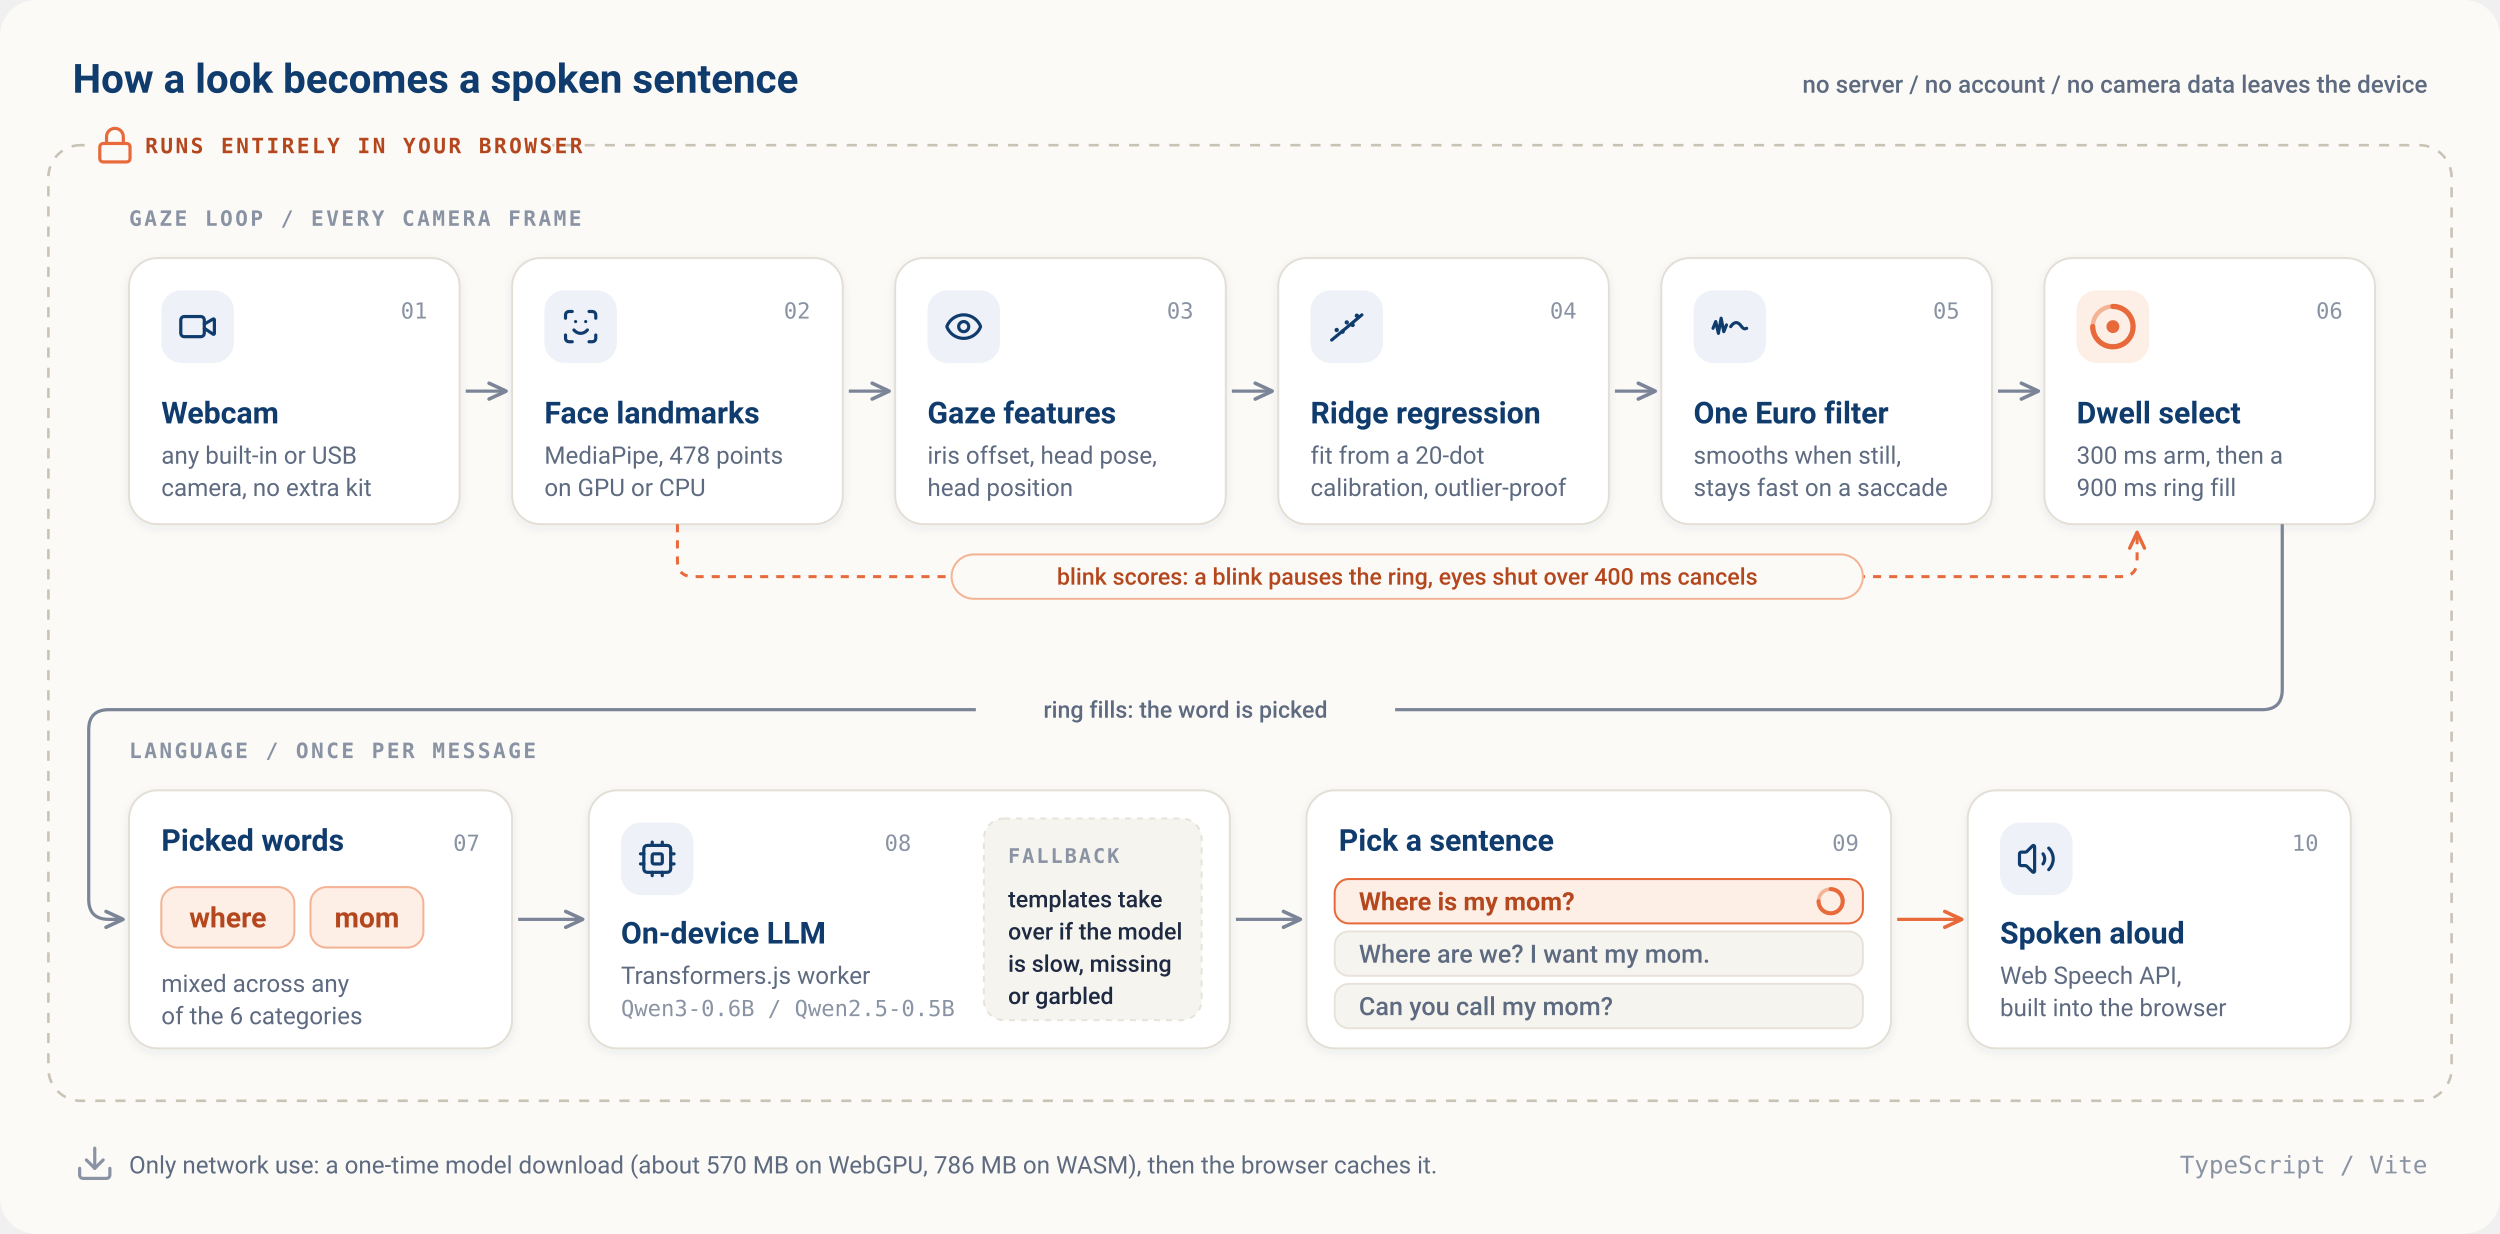
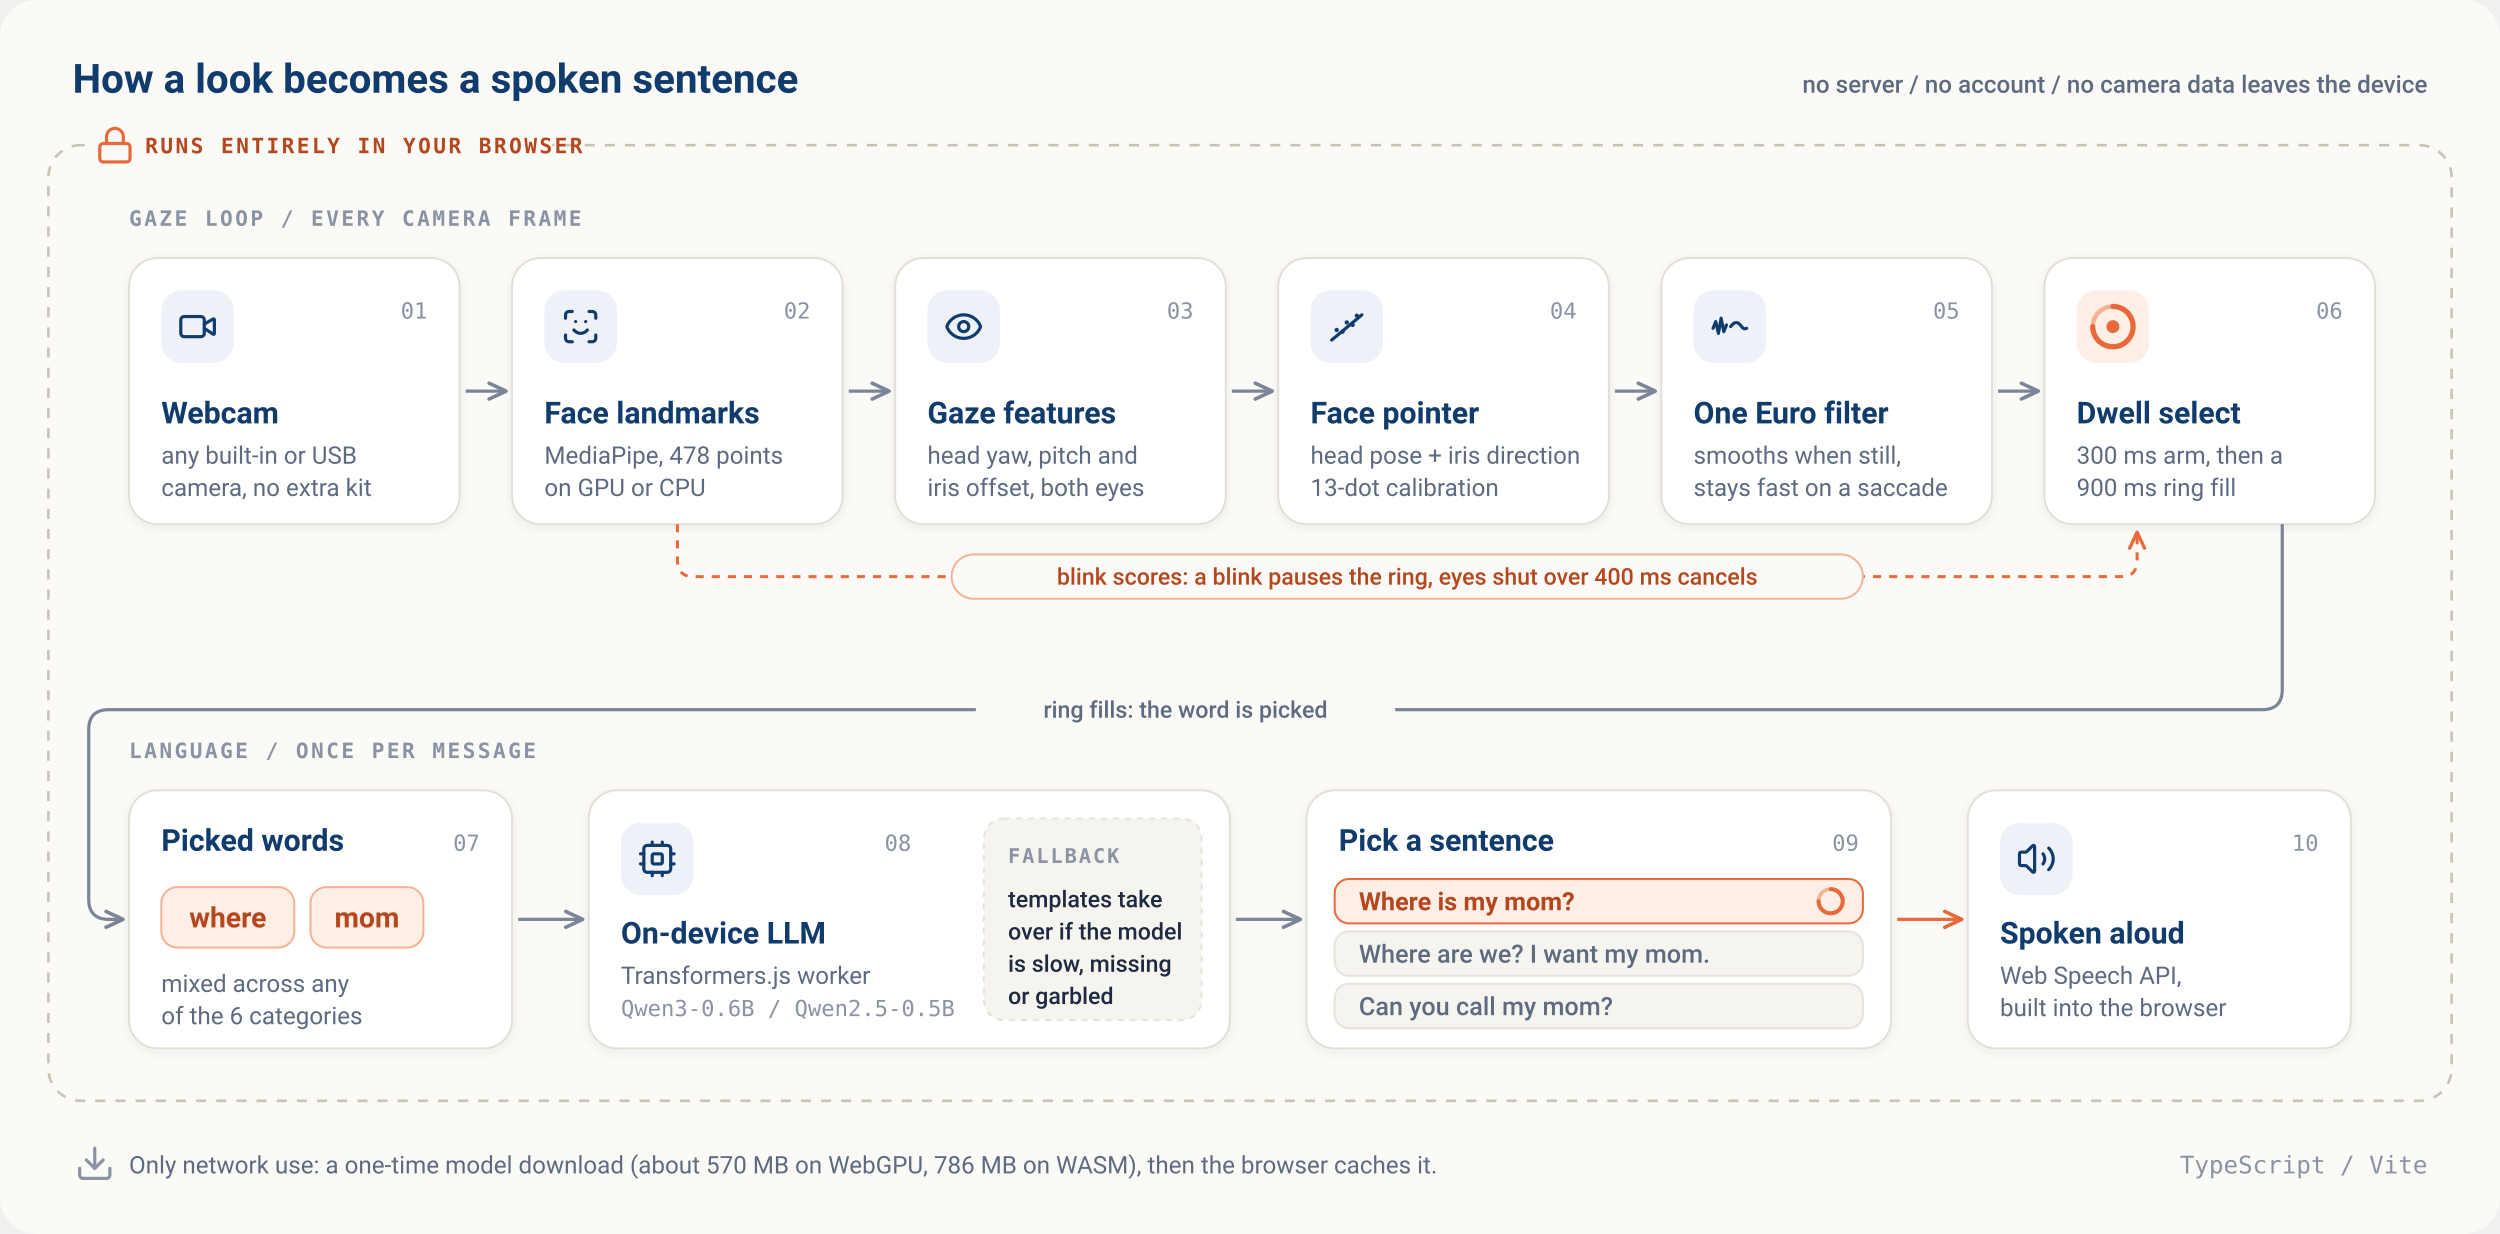
- <svg xmlns="http://www.w3.org/2000/svg" viewBox="0 0 1240 612" width="1240" height="612" role="img" aria-label="EyeTalk pipeline: webcam, MediaPipe face landmarks, gaze features, ridge regression, One Euro filter and dwell selection pick words; an on-device language model turns them into sentences that the Web Speech API speaks.">
+ <svg xmlns="http://www.w3.org/2000/svg" viewBox="0 0 1240 612" width="1240" height="612" role="img" aria-label="EyeTalk pipeline: webcam, MediaPipe face landmarks, head pose and iris features, a five-dot face pointer, One Euro filter and dwell selection pick words; an on-device language model turns them into sentences that the Web Speech API speaks.">
  <defs>
    <marker id="ah" viewBox="0 0 10 10" refX="8.5" refY="5" markerWidth="7" markerHeight="7" orient="auto-start-reverse">
      <path d="M1 1.5 8.5 5 1 8.5" fill="none" stroke="#7b8597" stroke-width="1.6" stroke-linecap="round" stroke-linejoin="round" />
    </marker>
    <marker id="aha" viewBox="0 0 10 10" refX="8.5" refY="5" markerWidth="7" markerHeight="7" orient="auto-start-reverse">
      <path d="M1 1.5 8.5 5 1 8.5" fill="none" stroke="#e8693a" stroke-width="1.6" stroke-linecap="round" stroke-linejoin="round" />
    </marker>
    <filter id="sh" x="-10%" y="-10%" width="120%" height="140%">
      <feDropShadow dx="0" dy="1.5" stdDeviation="2.5" flood-color="#103b6d" flood-opacity="0.07" />
    </filter>
  </defs>
  <rect width="1240" height="612" rx="18" fill="#fbfaf7" />
  <text x="36" y="46" font-family="-apple-system, BlinkMacSystemFont, 'SF Pro Text', 'Segoe UI', system-ui, Roboto, Helvetica, Arial, sans-serif" font-size="20" font-weight="700" fill="#103b6d" text-anchor="start">How a look becomes a spoken sentence</text>
  <text x="1204" y="46" font-family="-apple-system, BlinkMacSystemFont, 'SF Pro Text', 'Segoe UI', system-ui, Roboto, Helvetica, Arial, sans-serif" font-size="12" font-weight="500" fill="#5d6a80" text-anchor="end">no server  /  no account  /  no camera data leaves the device</text>
  <rect x="24" y="72" width="1192" height="474" rx="16" fill="none" stroke="#c9c3b6" stroke-width="1.3" stroke-dasharray="5 5" />
  <rect x="42" y="61" width="232" height="22" rx="11" fill="#fbfaf7" />
  <g transform="translate(47.0 62.0) scale(0.8333333)" fill="none" stroke="#e8693a" color="#e8693a" stroke-width="1.9" stroke-linecap="round" stroke-linejoin="round">
    <rect x="3" y="11" width="18" height="11" rx="2" />
    <path d="M7 11V7a5 5 0 0 1 10 0v4" />
  </g>
  <text x="72" y="76" font-family="ui-monospace, SFMono-Regular, 'SF Mono', Menlo, Consolas, monospace" font-size="10.5" font-weight="700" fill="#b4471d" text-anchor="start" letter-spacing="1.2">RUNS ENTIRELY IN YOUR BROWSER</text>
  <text x="64" y="112" font-family="ui-monospace, SFMono-Regular, 'SF Mono', Menlo, Consolas, monospace" font-size="10.5" font-weight="600" fill="#8a93a3" text-anchor="start" letter-spacing="1.2">GAZE LOOP  /  EVERY CAMERA FRAME</text>
  <rect x="64" y="128" width="164" height="132" rx="14" fill="#ffffff" stroke="#e3dfd6" filter="url(#sh)" />
  <rect x="80" y="144" width="36" height="36" rx="10" fill="#eef2f8" />
  <g transform="translate(88.0 152.0) scale(0.8333333)" fill="none" stroke="#103b6d" color="#103b6d" stroke-width="1.9" stroke-linecap="round" stroke-linejoin="round">
    <path d="m16 13 5.2 3.5a.5.5 0 0 0 .8-.4V7.9a.5.5 0 0 0-.8-.4L16 10.5" />
    <rect x="2" y="6" width="14" height="12" rx="2" />
  </g>
  <text x="212" y="158" font-family="ui-monospace, SFMono-Regular, 'SF Mono', Menlo, Consolas, monospace" font-size="11" font-weight="500" fill="#8a93a3" text-anchor="end">01</text>
  <text x="80" y="210" font-family="-apple-system, BlinkMacSystemFont, 'SF Pro Text', 'Segoe UI', system-ui, Roboto, Helvetica, Arial, sans-serif" font-size="15" font-weight="650" fill="#103b6d" text-anchor="start">Webcam</text>
  <text x="80" y="230" font-family="-apple-system, BlinkMacSystemFont, 'SF Pro Text', 'Segoe UI', system-ui, Roboto, Helvetica, Arial, sans-serif" font-size="12" font-weight="400" fill="#5d6a80" text-anchor="start">any built-in or USB</text>
  <text x="80" y="246" font-family="-apple-system, BlinkMacSystemFont, 'SF Pro Text', 'Segoe UI', system-ui, Roboto, Helvetica, Arial, sans-serif" font-size="12" font-weight="400" fill="#5d6a80" text-anchor="start">camera, no extra kit</text>
  <rect x="254" y="128" width="164" height="132" rx="14" fill="#ffffff" stroke="#e3dfd6" filter="url(#sh)" />
  <rect x="270" y="144" width="36" height="36" rx="10" fill="#eef2f8" />
  <g transform="translate(278.0 152.0) scale(0.8333333)" fill="none" stroke="#103b6d" color="#103b6d" stroke-width="1.9" stroke-linecap="round" stroke-linejoin="round">
    <path d="M3 7V5a2 2 0 0 1 2-2h2" />
    <path d="M17 3h2a2 2 0 0 1 2 2v2" />
    <path d="M21 17v2a2 2 0 0 1-2 2h-2" />
    <path d="M7 21H5a2 2 0 0 1-2-2v-2" />
    <path d="M8 14s1.5 2 4 2 4-2 4-2" />
    <path d="M9 9h.01" />
    <path d="M15 9h.01" />
  </g>
  <text x="402" y="158" font-family="ui-monospace, SFMono-Regular, 'SF Mono', Menlo, Consolas, monospace" font-size="11" font-weight="500" fill="#8a93a3" text-anchor="end">02</text>
  <text x="270" y="210" font-family="-apple-system, BlinkMacSystemFont, 'SF Pro Text', 'Segoe UI', system-ui, Roboto, Helvetica, Arial, sans-serif" font-size="15" font-weight="650" fill="#103b6d" text-anchor="start">Face landmarks</text>
  <text x="270" y="230" font-family="-apple-system, BlinkMacSystemFont, 'SF Pro Text', 'Segoe UI', system-ui, Roboto, Helvetica, Arial, sans-serif" font-size="12" font-weight="400" fill="#5d6a80" text-anchor="start">MediaPipe, 478 points</text>
  <text x="270" y="246" font-family="-apple-system, BlinkMacSystemFont, 'SF Pro Text', 'Segoe UI', system-ui, Roboto, Helvetica, Arial, sans-serif" font-size="12" font-weight="400" fill="#5d6a80" text-anchor="start">on GPU or CPU</text>
  <path d="M231 194.0 L251 194.0" stroke="#7b8597" stroke-width="1.6" fill="none" marker-end="url(#ah)" />
  <rect x="444" y="128" width="164" height="132" rx="14" fill="#ffffff" stroke="#e3dfd6" filter="url(#sh)" />
  <rect x="460" y="144" width="36" height="36" rx="10" fill="#eef2f8" />
  <g transform="translate(468.0 152.0) scale(0.8333333)" fill="none" stroke="#103b6d" color="#103b6d" stroke-width="1.9" stroke-linecap="round" stroke-linejoin="round">
    <path d="M2.06 12.35a1 1 0 0 1 0-.7 10.75 10.75 0 0 1 19.88 0 1 1 0 0 1 0 .7 10.75 10.75 0 0 1-19.88 0" />
    <circle cx="12" cy="12" r="3" />
  </g>
  <text x="592" y="158" font-family="ui-monospace, SFMono-Regular, 'SF Mono', Menlo, Consolas, monospace" font-size="11" font-weight="500" fill="#8a93a3" text-anchor="end">03</text>
  <text x="460" y="210" font-family="-apple-system, BlinkMacSystemFont, 'SF Pro Text', 'Segoe UI', system-ui, Roboto, Helvetica, Arial, sans-serif" font-size="15" font-weight="650" fill="#103b6d" text-anchor="start">Gaze features</text>
-   <text x="460" y="230" font-family="-apple-system, BlinkMacSystemFont, 'SF Pro Text', 'Segoe UI', system-ui, Roboto, Helvetica, Arial, sans-serif" font-size="12" font-weight="400" fill="#5d6a80" text-anchor="start">iris offset, head pose,</text>
-   <text x="460" y="246" font-family="-apple-system, BlinkMacSystemFont, 'SF Pro Text', 'Segoe UI', system-ui, Roboto, Helvetica, Arial, sans-serif" font-size="12" font-weight="400" fill="#5d6a80" text-anchor="start">head position</text>
+   <text x="460" y="230" font-family="-apple-system, BlinkMacSystemFont, 'SF Pro Text', 'Segoe UI', system-ui, Roboto, Helvetica, Arial, sans-serif" font-size="12" font-weight="400" fill="#5d6a80" text-anchor="start">head yaw, pitch and</text>
+   <text x="460" y="246" font-family="-apple-system, BlinkMacSystemFont, 'SF Pro Text', 'Segoe UI', system-ui, Roboto, Helvetica, Arial, sans-serif" font-size="12" font-weight="400" fill="#5d6a80" text-anchor="start">iris offset, both eyes</text>
  <path d="M421 194.0 L441 194.0" stroke="#7b8597" stroke-width="1.6" fill="none" marker-end="url(#ah)" />
  <rect x="634" y="128" width="164" height="132" rx="14" fill="#ffffff" stroke="#e3dfd6" filter="url(#sh)" />
  <rect x="650" y="144" width="36" height="36" rx="10" fill="#eef2f8" />
  <g transform="translate(658.0 152.0) scale(0.8333333)" fill="none" stroke="#103b6d" color="#103b6d" stroke-width="1.9" stroke-linecap="round" stroke-linejoin="round">
    <path d="M3 20 21 5" />
    <circle cx="6" cy="14" r="1.3" fill="currentColor" stroke="none" />
    <circle cx="9.5" cy="15" r="1.3" fill="currentColor" stroke="none" />
    <circle cx="12" cy="9.5" r="1.3" fill="currentColor" stroke="none" />
    <circle cx="15.5" cy="11" r="1.3" fill="currentColor" stroke="none" />
    <circle cx="18" cy="5.5" r="1.3" fill="currentColor" stroke="none" />
  </g>
  <text x="782" y="158" font-family="ui-monospace, SFMono-Regular, 'SF Mono', Menlo, Consolas, monospace" font-size="11" font-weight="500" fill="#8a93a3" text-anchor="end">04</text>
-   <text x="650" y="210" font-family="-apple-system, BlinkMacSystemFont, 'SF Pro Text', 'Segoe UI', system-ui, Roboto, Helvetica, Arial, sans-serif" font-size="15" font-weight="650" fill="#103b6d" text-anchor="start">Ridge regression</text>
-   <text x="650" y="230" font-family="-apple-system, BlinkMacSystemFont, 'SF Pro Text', 'Segoe UI', system-ui, Roboto, Helvetica, Arial, sans-serif" font-size="12" font-weight="400" fill="#5d6a80" text-anchor="start">fit from a 20-dot</text>
-   <text x="650" y="246" font-family="-apple-system, BlinkMacSystemFont, 'SF Pro Text', 'Segoe UI', system-ui, Roboto, Helvetica, Arial, sans-serif" font-size="12" font-weight="400" fill="#5d6a80" text-anchor="start">calibration, outlier-proof</text>
+   <text x="650" y="210" font-family="-apple-system, BlinkMacSystemFont, 'SF Pro Text', 'Segoe UI', system-ui, Roboto, Helvetica, Arial, sans-serif" font-size="15" font-weight="650" fill="#103b6d" text-anchor="start">Face pointer</text>
+   <text x="650" y="230" font-family="-apple-system, BlinkMacSystemFont, 'SF Pro Text', 'Segoe UI', system-ui, Roboto, Helvetica, Arial, sans-serif" font-size="12" font-weight="400" fill="#5d6a80" text-anchor="start">head pose + iris direction</text>
+   <text x="650" y="246" font-family="-apple-system, BlinkMacSystemFont, 'SF Pro Text', 'Segoe UI', system-ui, Roboto, Helvetica, Arial, sans-serif" font-size="12" font-weight="400" fill="#5d6a80" text-anchor="start">13-dot calibration</text>
  <path d="M611 194.0 L631 194.0" stroke="#7b8597" stroke-width="1.6" fill="none" marker-end="url(#ah)" />
  <rect x="824" y="128" width="164" height="132" rx="14" fill="#ffffff" stroke="#e3dfd6" filter="url(#sh)" />
  <rect x="840" y="144" width="36" height="36" rx="10" fill="#eef2f8" />
  <g transform="translate(848.0 152.0) scale(0.8333333)" fill="none" stroke="#103b6d" color="#103b6d" stroke-width="1.9" stroke-linecap="round" stroke-linejoin="round">
    <path d="M2 13l1.6-4 1.6 7 1.6-9 1.6 8 1.6-4" />
    <path d="M12.5 12c2.2-3.2 4.3-3.2 6.5 0 .9 1.3 1.9 1.6 3 1" />
  </g>
  <text x="972" y="158" font-family="ui-monospace, SFMono-Regular, 'SF Mono', Menlo, Consolas, monospace" font-size="11" font-weight="500" fill="#8a93a3" text-anchor="end">05</text>
  <text x="840" y="210" font-family="-apple-system, BlinkMacSystemFont, 'SF Pro Text', 'Segoe UI', system-ui, Roboto, Helvetica, Arial, sans-serif" font-size="15" font-weight="650" fill="#103b6d" text-anchor="start">One Euro filter</text>
  <text x="840" y="230" font-family="-apple-system, BlinkMacSystemFont, 'SF Pro Text', 'Segoe UI', system-ui, Roboto, Helvetica, Arial, sans-serif" font-size="12" font-weight="400" fill="#5d6a80" text-anchor="start">smooths when still,</text>
  <text x="840" y="246" font-family="-apple-system, BlinkMacSystemFont, 'SF Pro Text', 'Segoe UI', system-ui, Roboto, Helvetica, Arial, sans-serif" font-size="12" font-weight="400" fill="#5d6a80" text-anchor="start">stays fast on a saccade</text>
  <path d="M801 194.0 L821 194.0" stroke="#7b8597" stroke-width="1.6" fill="none" marker-end="url(#ah)" />
  <rect x="1014" y="128" width="164" height="132" rx="14" fill="#ffffff" stroke="#e3dfd6" filter="url(#sh)" />
  <rect x="1030" y="144" width="36" height="36" rx="10" fill="#fdeee6" />
  <circle cx="1048" cy="162" r="10" fill="none" stroke="#f4b394" stroke-width="2.2" />
  <path d="M1048 152 A10 10 0 1 1 1038 162" fill="none" stroke="#e8693a" stroke-width="2.6" stroke-linecap="round" />
  <circle cx="1048" cy="162" r="3.2" fill="#e8693a" />
  <text x="1162" y="158" font-family="ui-monospace, SFMono-Regular, 'SF Mono', Menlo, Consolas, monospace" font-size="11" font-weight="500" fill="#8a93a3" text-anchor="end">06</text>
  <text x="1030" y="210" font-family="-apple-system, BlinkMacSystemFont, 'SF Pro Text', 'Segoe UI', system-ui, Roboto, Helvetica, Arial, sans-serif" font-size="15" font-weight="650" fill="#103b6d" text-anchor="start">Dwell select</text>
  <text x="1030" y="230" font-family="-apple-system, BlinkMacSystemFont, 'SF Pro Text', 'Segoe UI', system-ui, Roboto, Helvetica, Arial, sans-serif" font-size="12" font-weight="400" fill="#5d6a80" text-anchor="start">300 ms arm, then a</text>
  <text x="1030" y="246" font-family="-apple-system, BlinkMacSystemFont, 'SF Pro Text', 'Segoe UI', system-ui, Roboto, Helvetica, Arial, sans-serif" font-size="12" font-weight="400" fill="#5d6a80" text-anchor="start">900 ms ring fill</text>
  <path d="M991 194.0 L1011 194.0" stroke="#7b8597" stroke-width="1.6" fill="none" marker-end="url(#ah)" />
  <path d="M336.0 260 V278 Q336.0 286 344.0 286 H1052 Q1060 286 1060 278 V264" fill="none" stroke="#e8693a" stroke-width="1.5" stroke-dasharray="4 4" marker-end="url(#aha)" />
  <rect x="472.0" y="275" width="452" height="22" rx="11" fill="#fbfaf7" stroke="#f4b394" />
  <text x="698.0" y="290" font-family="-apple-system, BlinkMacSystemFont, 'SF Pro Text', 'Segoe UI', system-ui, Roboto, Helvetica, Arial, sans-serif" font-size="11.5" font-weight="500" fill="#b4471d" text-anchor="middle">blink scores: a blink pauses the ring, eyes shut over 400 ms cancels</text>
  <text x="64" y="376" font-family="ui-monospace, SFMono-Regular, 'SF Mono', Menlo, Consolas, monospace" font-size="10.5" font-weight="600" fill="#8a93a3" text-anchor="start" letter-spacing="1.2">LANGUAGE  /  ONCE PER MESSAGE</text>
  <path d="M1132 260 V342 Q1132 352 1122 352 H54 Q44 352 44 362 V446.0 Q44 456.0 54 456.0 H61" fill="none" stroke="#7b8597" stroke-width="1.6" marker-end="url(#ah)" />
  <rect x="484.0" y="341" width="208" height="22" rx="11" fill="#fbfaf7" />
  <text x="588.0" y="356" font-family="-apple-system, BlinkMacSystemFont, 'SF Pro Text', 'Segoe UI', system-ui, Roboto, Helvetica, Arial, sans-serif" font-size="11.5" font-weight="500" fill="#5d6a80" text-anchor="middle">ring fills: the word is picked</text>
  <rect x="64" y="392" width="190" height="128" rx="14" fill="#ffffff" stroke="#e3dfd6" filter="url(#sh)" />
  <text x="238" y="422" font-family="ui-monospace, SFMono-Regular, 'SF Mono', Menlo, Consolas, monospace" font-size="11" font-weight="500" fill="#8a93a3" text-anchor="end">07</text>
  <text x="80" y="422" font-family="-apple-system, BlinkMacSystemFont, 'SF Pro Text', 'Segoe UI', system-ui, Roboto, Helvetica, Arial, sans-serif" font-size="15" font-weight="650" fill="#103b6d" text-anchor="start">Picked words</text>
  <rect x="80" y="440" width="66" height="30" rx="8" fill="#fdeee6" stroke="#f4b394" />
  <text x="113.0" y="460" font-family="-apple-system, BlinkMacSystemFont, 'SF Pro Text', 'Segoe UI', system-ui, Roboto, Helvetica, Arial, sans-serif" font-size="14" font-weight="600" fill="#b4471d" text-anchor="middle">where</text>
  <rect x="154" y="440" width="56" height="30" rx="8" fill="#fdeee6" stroke="#f4b394" />
  <text x="182.0" y="460" font-family="-apple-system, BlinkMacSystemFont, 'SF Pro Text', 'Segoe UI', system-ui, Roboto, Helvetica, Arial, sans-serif" font-size="14" font-weight="600" fill="#b4471d" text-anchor="middle">mom</text>
  <text x="80" y="492" font-family="-apple-system, BlinkMacSystemFont, 'SF Pro Text', 'Segoe UI', system-ui, Roboto, Helvetica, Arial, sans-serif" font-size="12" font-weight="400" fill="#5d6a80" text-anchor="start">mixed across any</text>
  <text x="80" y="508" font-family="-apple-system, BlinkMacSystemFont, 'SF Pro Text', 'Segoe UI', system-ui, Roboto, Helvetica, Arial, sans-serif" font-size="12" font-weight="400" fill="#5d6a80" text-anchor="start">of the 6 categories</text>
  <path d="M257 456.0 L289 456.0" stroke="#7b8597" stroke-width="1.6" fill="none" marker-end="url(#ah)" />
  <rect x="292" y="392" width="318" height="128" rx="14" fill="#ffffff" stroke="#e3dfd6" filter="url(#sh)" />
  <rect x="308" y="408" width="36" height="36" rx="10" fill="#eef2f8" />
  <g transform="translate(316.0 416.0) scale(0.8333333)" fill="none" stroke="#103b6d" color="#103b6d" stroke-width="1.9" stroke-linecap="round" stroke-linejoin="round">
    <rect x="4" y="4" width="16" height="16" rx="2" />
    <rect x="9" y="9" width="6" height="6" rx="1" />
    <path d="M15 2v2" />
    <path d="M15 20v2" />
    <path d="M2 15h2" />
    <path d="M2 9h2" />
    <path d="M20 15h2" />
    <path d="M20 9h2" />
    <path d="M9 2v2" />
    <path d="M9 20v2" />
  </g>
  <text x="452" y="422" font-family="ui-monospace, SFMono-Regular, 'SF Mono', Menlo, Consolas, monospace" font-size="11" font-weight="500" fill="#8a93a3" text-anchor="end">08</text>
  <text x="308" y="468" font-family="-apple-system, BlinkMacSystemFont, 'SF Pro Text', 'Segoe UI', system-ui, Roboto, Helvetica, Arial, sans-serif" font-size="15" font-weight="650" fill="#103b6d" text-anchor="start">On-device LLM</text>
  <text x="308" y="488" font-family="-apple-system, BlinkMacSystemFont, 'SF Pro Text', 'Segoe UI', system-ui, Roboto, Helvetica, Arial, sans-serif" font-size="12" font-weight="400" fill="#5d6a80" text-anchor="start">Transformers.js worker</text>
  <text x="308" y="504" font-family="ui-monospace, SFMono-Regular, 'SF Mono', Menlo, Consolas, monospace" font-size="11" font-weight="400" fill="#8a93a3" text-anchor="start">Qwen3-0.6B / Qwen2.5-0.5B</text>
  <rect x="488" y="406" width="108" height="100" rx="10" fill="#f6f4ef" stroke="#e7e3da" stroke-dasharray="3 3" />
  <text x="500" y="428" font-family="ui-monospace, SFMono-Regular, 'SF Mono', Menlo, Consolas, monospace" font-size="10" font-weight="700" fill="#8a93a3" text-anchor="start" letter-spacing="1">FALLBACK</text>
  <text x="500" y="450" font-family="-apple-system, BlinkMacSystemFont, 'SF Pro Text', 'Segoe UI', system-ui, Roboto, Helvetica, Arial, sans-serif" font-size="11.5" font-weight="500" fill="#1e2942" text-anchor="start">templates take</text>
  <text x="500" y="466" font-family="-apple-system, BlinkMacSystemFont, 'SF Pro Text', 'Segoe UI', system-ui, Roboto, Helvetica, Arial, sans-serif" font-size="11.5" font-weight="500" fill="#1e2942" text-anchor="start">over if the model</text>
  <text x="500" y="482" font-family="-apple-system, BlinkMacSystemFont, 'SF Pro Text', 'Segoe UI', system-ui, Roboto, Helvetica, Arial, sans-serif" font-size="11.5" font-weight="500" fill="#1e2942" text-anchor="start">is slow, missing</text>
  <text x="500" y="498" font-family="-apple-system, BlinkMacSystemFont, 'SF Pro Text', 'Segoe UI', system-ui, Roboto, Helvetica, Arial, sans-serif" font-size="11.5" font-weight="500" fill="#1e2942" text-anchor="start">or garbled</text>
  <path d="M613 456.0 L645 456.0" stroke="#7b8597" stroke-width="1.6" fill="none" marker-end="url(#ah)" />
  <rect x="648" y="392" width="290" height="128" rx="14" fill="#ffffff" stroke="#e3dfd6" filter="url(#sh)" />
  <text x="922" y="422" font-family="ui-monospace, SFMono-Regular, 'SF Mono', Menlo, Consolas, monospace" font-size="11" font-weight="500" fill="#8a93a3" text-anchor="end">09</text>
  <text x="664" y="422" font-family="-apple-system, BlinkMacSystemFont, 'SF Pro Text', 'Segoe UI', system-ui, Roboto, Helvetica, Arial, sans-serif" font-size="15" font-weight="650" fill="#103b6d" text-anchor="start">Pick a sentence</text>
  <rect x="662" y="436" width="262" height="22" rx="7" fill="#fdeee6" stroke="#e8693a" />
  <text x="674" y="451.5" font-family="-apple-system, BlinkMacSystemFont, 'SF Pro Text', 'Segoe UI', system-ui, Roboto, Helvetica, Arial, sans-serif" font-size="12.5" font-weight="650" fill="#b4471d" text-anchor="start">Where is my mom?</text>
  <circle cx="908" cy="447" r="6" fill="none" stroke="#f4b394" stroke-width="1.8" />
  <path d="M908 441 A6 6 0 1 1 902 447" fill="none" stroke="#e8693a" stroke-width="2" stroke-linecap="round" />
  <rect x="662" y="462" width="262" height="22" rx="7" fill="#f6f4ef" stroke="#e7e3da" />
  <text x="674" y="477.5" font-family="-apple-system, BlinkMacSystemFont, 'SF Pro Text', 'Segoe UI', system-ui, Roboto, Helvetica, Arial, sans-serif" font-size="12.5" font-weight="500" fill="#5d6a80" text-anchor="start">Where are we? I want my mom.</text>
  <rect x="662" y="488" width="262" height="22" rx="7" fill="#f6f4ef" stroke="#e7e3da" />
  <text x="674" y="503.5" font-family="-apple-system, BlinkMacSystemFont, 'SF Pro Text', 'Segoe UI', system-ui, Roboto, Helvetica, Arial, sans-serif" font-size="12.5" font-weight="500" fill="#5d6a80" text-anchor="start">Can you call my mom?</text>
  <path d="M941 456.0 L973 456.0" stroke="#e8693a" stroke-width="1.6" fill="none" marker-end="url(#aha)" />
  <rect x="976" y="392" width="190" height="128" rx="14" fill="#ffffff" stroke="#e3dfd6" filter="url(#sh)" />
  <rect x="992" y="408" width="36" height="36" rx="10" fill="#eef2f8" />
  <g transform="translate(1000.0 416.0) scale(0.8333333)" fill="none" stroke="#103b6d" color="#103b6d" stroke-width="1.9" stroke-linecap="round" stroke-linejoin="round">
    <path d="M11 4.7a.7.7 0 0 0-1.2-.5L6.4 7.6a1.4 1.4 0 0 1-1 .4H3a1 1 0 0 0-1 1v6a1 1 0 0 0 1 1h2.4a1.4 1.4 0 0 1 1 .4l3.4 3.4a.7.7 0 0 0 1.2-.5z" />
    <path d="M16 9a5 5 0 0 1 0 6" />
    <path d="M19.4 18.4a9 9 0 0 0 0-12.8" />
  </g>
  <text x="1150" y="422" font-family="ui-monospace, SFMono-Regular, 'SF Mono', Menlo, Consolas, monospace" font-size="11" font-weight="500" fill="#8a93a3" text-anchor="end">10</text>
  <text x="992" y="468" font-family="-apple-system, BlinkMacSystemFont, 'SF Pro Text', 'Segoe UI', system-ui, Roboto, Helvetica, Arial, sans-serif" font-size="15" font-weight="650" fill="#103b6d" text-anchor="start">Spoken aloud</text>
  <text x="992" y="488" font-family="-apple-system, BlinkMacSystemFont, 'SF Pro Text', 'Segoe UI', system-ui, Roboto, Helvetica, Arial, sans-serif" font-size="12" font-weight="400" fill="#5d6a80" text-anchor="start">Web Speech API,</text>
  <text x="992" y="504" font-family="-apple-system, BlinkMacSystemFont, 'SF Pro Text', 'Segoe UI', system-ui, Roboto, Helvetica, Arial, sans-serif" font-size="12" font-weight="400" fill="#5d6a80" text-anchor="start">built into the browser</text>
  <g transform="translate(37.0 567.0) scale(0.8333333)" fill="none" stroke="#8a93a3" color="#8a93a3" stroke-width="1.9" stroke-linecap="round" stroke-linejoin="round">
    <path d="M12 15V3" />
    <path d="M21 15v4a2 2 0 0 1-2 2H5a2 2 0 0 1-2-2v-4" />
    <path d="m7 10 5 5 5-5" />
  </g>
  <text x="64" y="582" font-family="-apple-system, BlinkMacSystemFont, 'SF Pro Text', 'Segoe UI', system-ui, Roboto, Helvetica, Arial, sans-serif" font-size="12" font-weight="400" fill="#5d6a80" text-anchor="start">Only network use: a one-time model download (about 570 MB on WebGPU, 786 MB on WASM), then the browser caches it.</text>
  <text x="1204" y="582" font-family="ui-monospace, SFMono-Regular, 'SF Mono', Menlo, Consolas, monospace" font-size="12" font-weight="500" fill="#8a93a3" text-anchor="end">TypeScript  /  Vite</text>
</svg>
